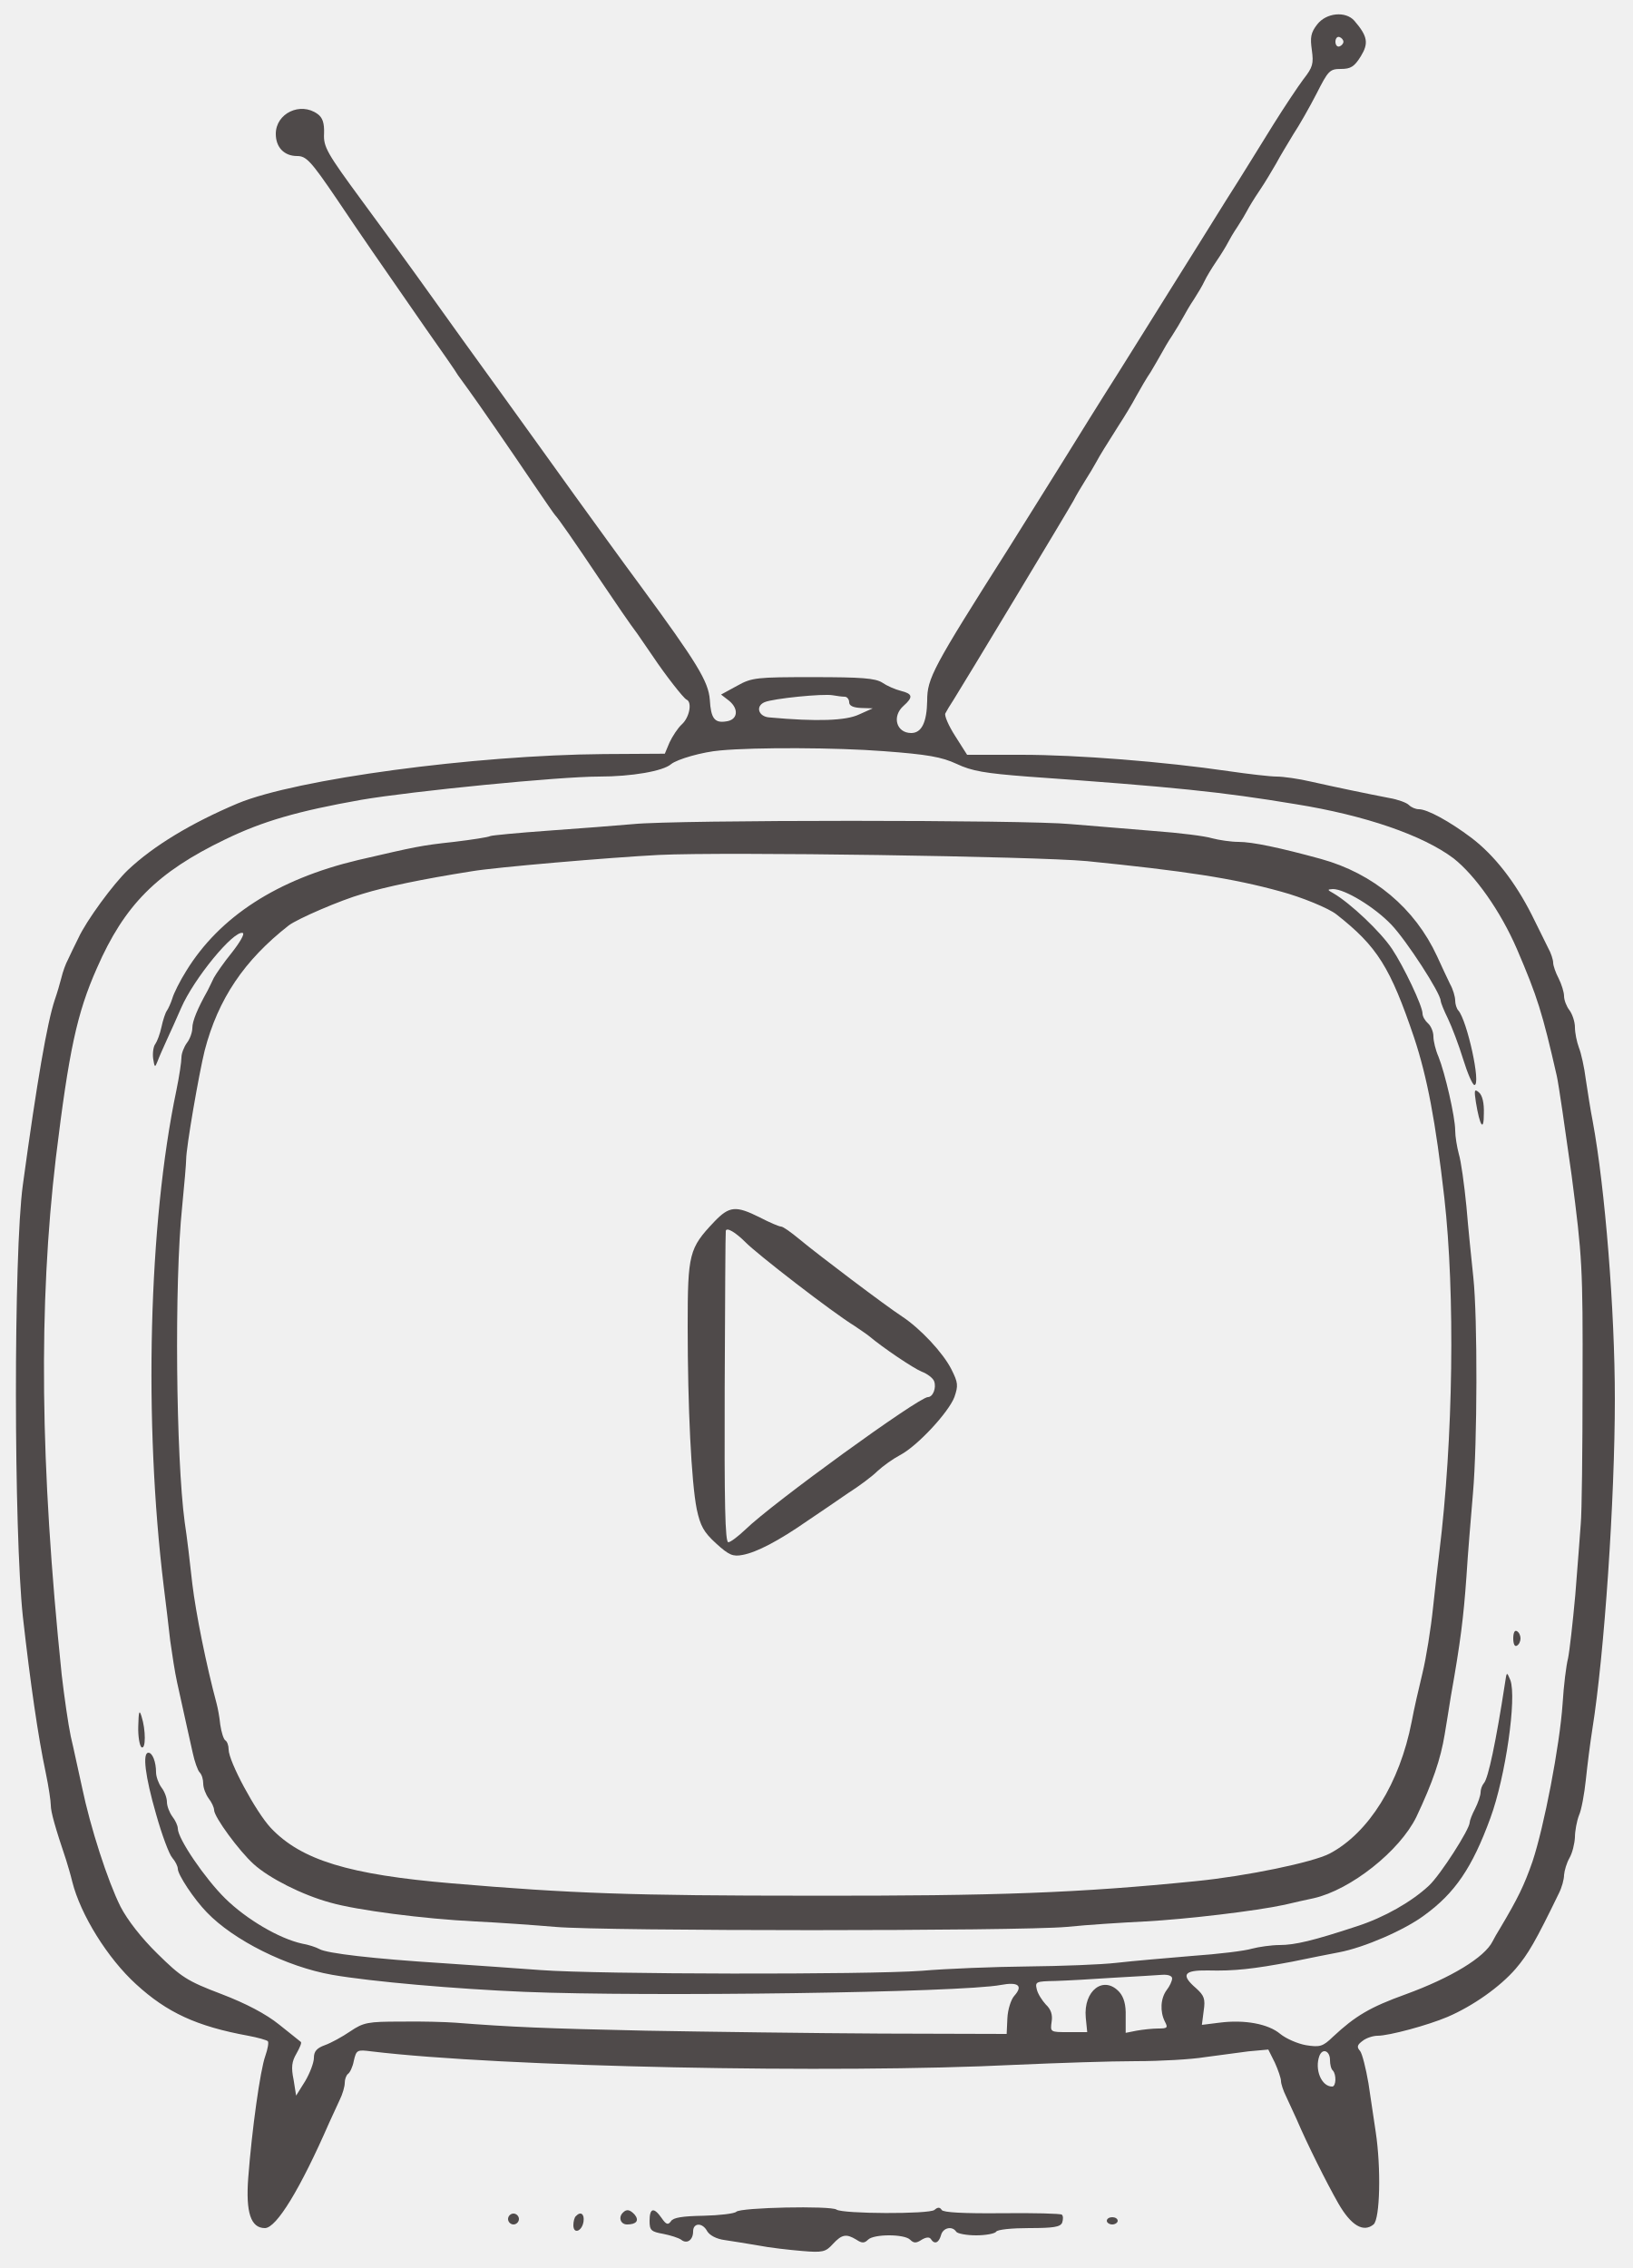
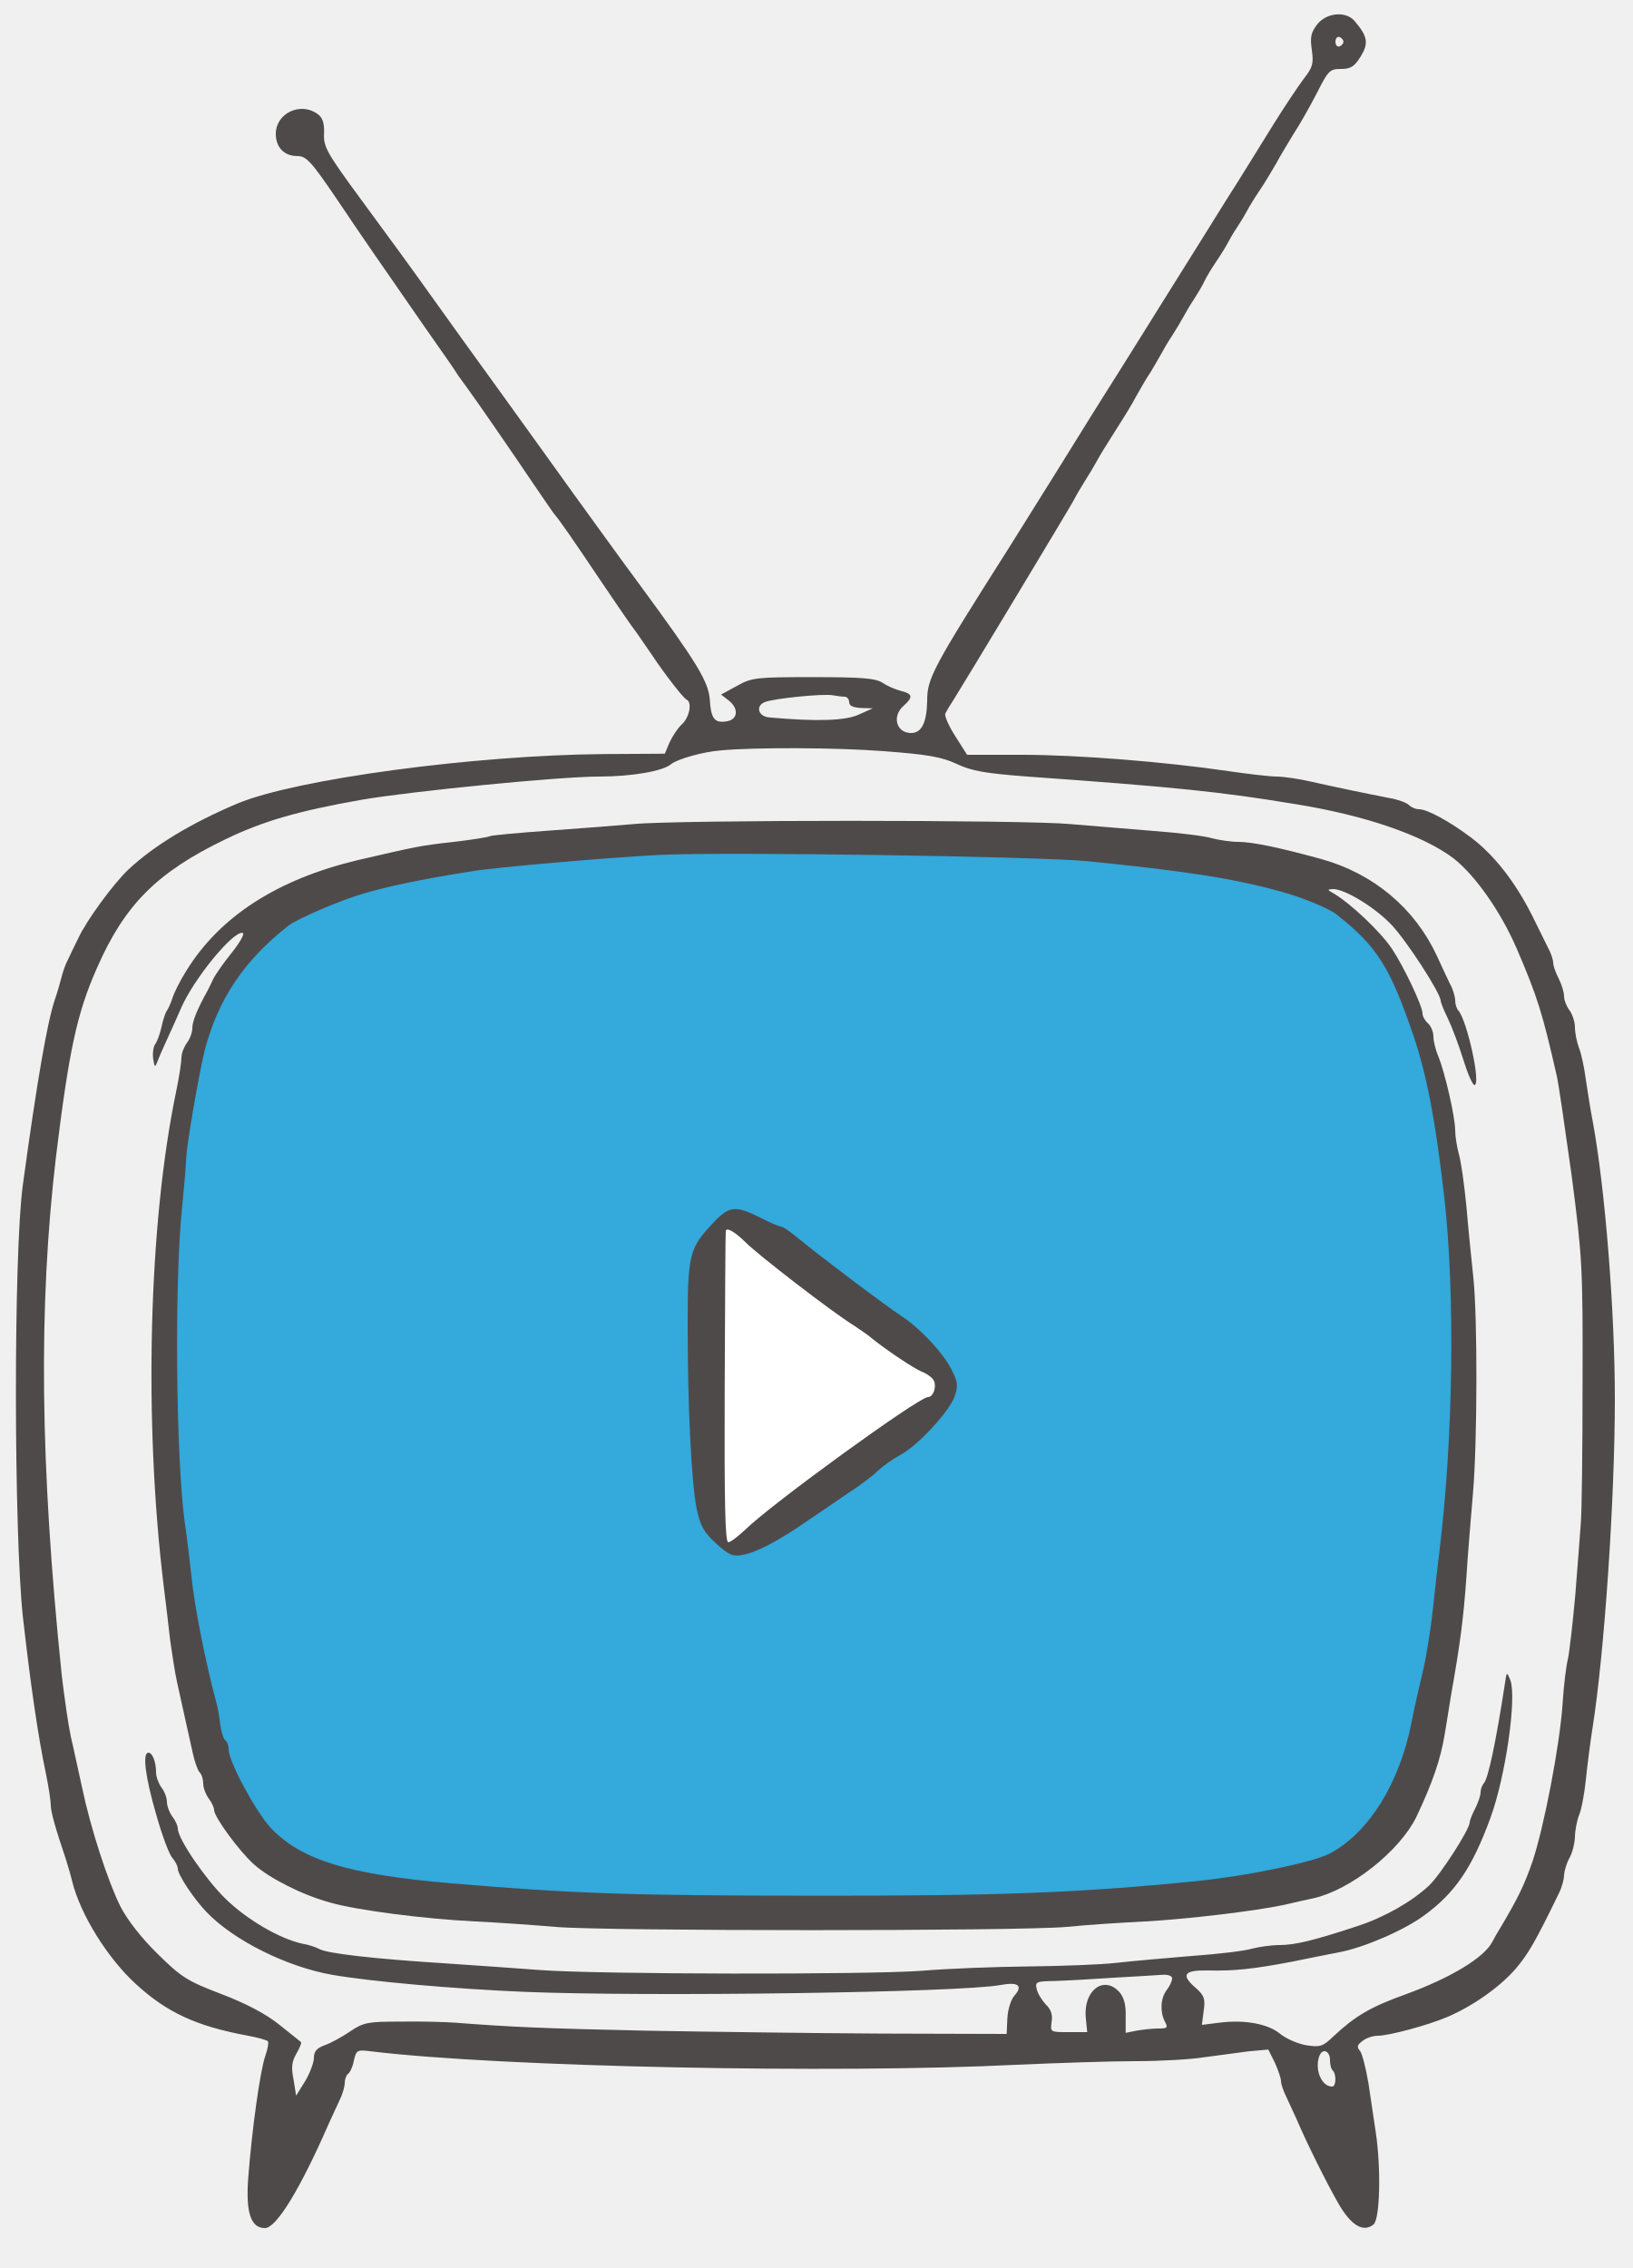
<svg xmlns="http://www.w3.org/2000/svg" width="450" height="625" preserveAspectRatio="xMidYMid meet">
  <g>
-     <g transform="translate(0,900) scale(0.1,-0.1) " fill="#4f4a4a">
-       <path d="m3630,8933c-18,-23 -20,-36 -15,-71c5,-37 3,-47 -23,-80c-15,-20 -53,-77 -83,-125c-30,-48 -88,-143 -131,-210c-42,-67 -108,-174 -148,-237c-39,-63 -107,-171 -150,-240c-44,-69 -111,-177 -150,-240c-39,-63 -107,-171 -150,-240c-210,-331 -225,-359 -225,-421c-1,-59 -15,-89 -44,-89c-41,0 -54,46 -21,75c27,24 25,33 -7,41c-16,4 -39,14 -52,23c-19,12 -57,15 -190,15c-156,0 -169,-1 -210,-24l-44,-24l22,-17c28,-23 24,-53 -8,-57c-32,-5 -42,8 -45,60c-4,50 -34,100 -192,315c-49,66 -129,177 -179,246c-49,69 -142,197 -205,285c-63,87 -151,209 -195,271c-44,62 -128,177 -187,257c-97,132 -107,149 -105,186c1,29 -4,44 -18,54c-47,34 -115,2 -115,-55c0,-37 23,-61 59,-61c25,0 38,-14 108,-117c80,-119 106,-156 246,-358c42,-60 83,-118 89,-129c7,-10 20,-28 29,-40c22,-30 116,-166 180,-261c30,-44 56,-82 59,-85c8,-8 50,-68 125,-180c39,-58 84,-124 101,-146c16,-23 36,-52 44,-64c32,-48 84,-115 92,-118c16,-7 8,-49 -13,-68c-11,-10 -26,-33 -34,-50l-13,-31l-168,-1c-358,-3 -848,-69 -1009,-136c-128,-54 -232,-117 -302,-183c-41,-39 -115,-140 -137,-188c-11,-22 -24,-49 -29,-60c-6,-11 -14,-33 -18,-50c-4,-16 -12,-43 -18,-60c-21,-63 -49,-224 -88,-510c-26,-189 -25,-957 0,-1190c21,-186 42,-331 63,-430c8,-38 14,-79 14,-90c0,-18 12,-61 42,-150c5,-16 13,-43 17,-60c23,-92 98,-212 176,-283c85,-78 167,-116 309,-142c27,-5 51,-12 54,-15c3,-3 0,-21 -7,-41c-14,-39 -37,-204 -47,-336c-7,-95 7,-138 46,-138c32,0 98,109 177,290c9,19 22,48 29,63c8,16 14,37 14,47c0,10 4,21 9,25c5,3 13,19 16,36c7,30 9,31 48,26c356,-43 1276,-62 1777,-37c113,5 261,10 330,10c69,0 154,5 190,11c36,5 90,12 120,16l55,5l18,-36c9,-20 17,-43 17,-51c0,-7 6,-26 14,-42c7,-15 20,-44 29,-63c29,-68 83,-176 115,-232c35,-61 69,-81 97,-58c18,15 21,156 6,255c-5,33 -14,93 -20,134c-7,41 -17,81 -23,89c-10,11 -8,17 7,28c10,8 29,14 41,14c32,0 139,29 193,52c70,30 145,83 188,133c34,40 54,74 119,208c8,16 14,38 14,50c1,12 7,33 15,47c8,14 14,39 15,57c0,17 5,44 11,60c7,15 15,60 19,98c4,39 12,102 18,140c33,206 62,633 62,910c0,244 -27,581 -61,765c-6,30 -14,82 -19,115c-4,33 -13,73 -19,88c-6,16 -11,41 -11,56c0,15 -7,36 -15,47c-8,10 -15,28 -15,39c0,11 -7,33 -15,49c-8,15 -15,35 -15,43c0,8 -6,27 -14,41c-7,15 -28,56 -45,91c-46,91 -103,164 -166,212c-61,46 -122,79 -145,79c-9,0 -21,5 -28,12c-6,6 -30,15 -54,19c-62,12 -144,29 -215,45c-34,8 -77,14 -95,14c-18,0 -78,7 -133,15c-177,26 -416,45 -570,45l-150,0l-33,52c-18,28 -30,56 -27,62c3,6 13,23 23,38c26,41 314,519 330,548c7,14 22,39 32,55c11,17 24,39 30,50c13,24 27,46 63,103c15,23 37,59 48,80c11,20 29,51 40,67c10,17 23,39 29,50c6,11 19,34 30,50c11,17 24,39 30,50c6,11 19,34 30,50c11,17 24,39 29,50c5,11 20,36 33,55c13,19 27,42 31,50c4,8 16,29 27,45c11,17 23,37 27,45c4,8 19,33 34,55c15,22 35,56 46,75c10,19 32,55 47,80c16,24 45,75 64,112c32,63 36,68 67,68c27,0 37,6 55,35c22,36 19,55 -18,98c-24,27 -77,22 -102,-10zm72,-48c0,-5 -5,-11 -11,-13c-6,-2 -11,4 -11,13c0,9 5,15 11,13c6,-2 11,-8 11,-13zm-1374,-1805c6,0 12,-7 12,-15c0,-10 11,-15 33,-16l32,-1l-38,-17c-36,-17 -115,-20 -247,-8c-30,2 -39,31 -13,42c23,10 161,24 188,19c11,-2 26,-4 33,-4zm107,-150c121,-9 160,-16 201,-35c42,-20 79,-26 195,-35c408,-29 534,-42 739,-76c193,-31 351,-86 435,-149c60,-47 130,-146 175,-250c57,-133 70,-175 110,-350c5,-22 23,-146 41,-275c29,-224 31,-250 30,-570c0,-184 -2,-360 -5,-390c-2,-30 -9,-118 -15,-195c-7,-77 -16,-156 -20,-175c-5,-19 -12,-75 -15,-125c-8,-116 -51,-339 -83,-435c-23,-66 -40,-101 -90,-185c-7,-11 -16,-27 -20,-35c-22,-44 -114,-100 -240,-146c-97,-35 -138,-59 -200,-117c-28,-27 -36,-29 -74,-23c-23,4 -55,18 -71,31c-33,28 -99,40 -168,31l-48,-6l5,39c5,33 1,42 -21,62c-43,37 -34,50 32,49c73,-2 126,4 232,24c47,10 105,21 130,26c69,13 180,61 235,102c84,61 132,131 182,268c42,114 73,332 55,380c-10,24 -10,24 -15,-10c-24,-156 -46,-262 -58,-274c-5,-6 -9,-17 -9,-25c0,-9 -7,-29 -15,-45c-8,-15 -15,-33 -15,-38c0,-19 -81,-145 -112,-174c-48,-45 -124,-88 -198,-112c-121,-40 -172,-52 -214,-52c-22,0 -57,-5 -76,-10c-19,-6 -93,-15 -165,-20c-71,-6 -165,-14 -208,-19c-43,-5 -153,-9 -245,-10c-92,-1 -223,-6 -292,-12c-151,-11 -889,-10 -1050,2c-63,5 -185,13 -270,19c-190,12 -320,27 -340,39c-9,5 -30,12 -48,15c-63,14 -153,67 -211,124c-56,55 -131,165 -131,193c0,8 -7,23 -15,33c-8,11 -15,29 -15,40c0,12 -7,30 -15,40c-8,11 -15,30 -15,42c0,29 -10,54 -21,54c-17,0 -9,-65 21,-169c16,-57 36,-111 45,-121c8,-9 15,-23 15,-30c0,-16 44,-83 80,-120c74,-77 220,-150 345,-172c109,-19 340,-39 530,-47c339,-14 1204,-2 1313,19c48,9 62,-2 37,-30c-9,-10 -18,-38 -19,-62l-2,-43l-345,1c-189,1 -481,5 -649,8c-276,6 -372,10 -525,22c-27,2 -95,4 -150,3c-91,0 -103,-2 -140,-27c-22,-15 -53,-32 -70,-38c-22,-8 -30,-17 -30,-35c0,-13 -11,-42 -24,-64l-25,-40l-7,44c-7,34 -5,50 8,72c9,16 15,30 12,32c-2,2 -29,23 -60,48c-36,29 -91,58 -159,84c-95,36 -111,47 -176,111c-44,43 -83,93 -102,130c-35,70 -83,218 -106,329c-10,44 -23,107 -31,140c-7,33 -18,110 -25,170c-60,582 -64,1017 -16,1425c36,295 58,398 113,522c76,174 165,264 354,355c103,50 200,78 375,109c141,24 545,64 655,64c90,0 176,15 198,34c17,14 87,34 136,38c97,9 321,8 450,-2zm795,-3382c0,-7 -7,-22 -15,-32c-17,-23 -19,-59 -5,-87c9,-17 7,-19 -18,-19c-16,0 -43,-3 -60,-6l-30,-6l0,46c1,31 -5,52 -17,66c-43,48 -100,5 -93,-70l4,-40l-52,0c-50,0 -50,0 -46,29c3,19 -2,34 -16,47c-10,11 -22,29 -25,42c-5,21 -2,22 51,23c32,1 104,5 162,9c58,3 117,7 133,8c16,1 27,-3 27,-10zm435,-225c0,-12 3,-25 8,-29c10,-11 9,-44 -2,-44c-30,0 -49,48 -35,85c9,22 29,13 29,-12z" />
-       <path d="m1745,6729c-44,-4 -149,-12 -233,-18c-84,-6 -157,-13 -161,-15c-5,-3 -50,-10 -100,-16c-92,-10 -104,-13 -264,-50c-223,-53 -382,-156 -474,-306c-17,-27 -34,-61 -38,-75c-4,-13 -11,-28 -15,-34c-4,-5 -11,-26 -15,-45c-4,-19 -12,-40 -17,-47c-5,-6 -8,-24 -6,-40c4,-25 5,-26 12,-8c4,11 16,38 26,60c10,22 28,61 39,87c35,81 145,215 170,207c6,-2 -8,-26 -30,-54c-22,-27 -44,-59 -50,-70c-5,-11 -13,-27 -17,-35c-28,-50 -42,-84 -42,-103c0,-12 -7,-31 -15,-41c-8,-11 -15,-29 -15,-40c0,-12 -6,-52 -14,-91c-77,-367 -90,-913 -35,-1365c6,-47 14,-115 18,-151c5,-36 13,-88 19,-115c25,-112 33,-151 43,-194c5,-24 14,-49 19,-54c6,-6 10,-19 10,-31c0,-12 7,-30 15,-41c8,-10 15,-25 15,-32c0,-19 69,-113 109,-149c43,-39 134,-85 211,-106c73,-21 258,-45 400,-52c63,-3 162,-10 220,-15c139,-12 1276,-12 1410,0c58,6 155,12 215,15c114,6 307,29 385,46c25,6 61,14 80,18c102,23 237,130 283,224c45,95 67,160 78,227c4,25 12,72 17,105c27,152 35,218 43,330c4,66 13,170 18,230c12,137 13,482 1,595c-5,47 -14,135 -19,195c-6,61 -15,126 -21,145c-5,19 -10,48 -10,65c0,37 -28,158 -46,203c-8,18 -14,43 -14,56c0,13 -7,29 -15,36c-8,7 -15,19 -15,27c0,21 -52,130 -84,178c-32,48 -115,126 -161,153c-18,10 -18,11 -2,12c33,0 114,-49 161,-98c42,-44 136,-189 136,-210c0,-4 9,-27 20,-49c11,-23 30,-73 42,-112c12,-39 26,-71 31,-71c19,0 -20,177 -44,205c-5,5 -9,18 -9,28c0,10 -6,31 -14,45c-7,15 -24,50 -36,77c-61,132 -175,228 -320,268c-113,31 -189,47 -227,47c-21,0 -54,5 -73,10c-19,6 -91,15 -160,20c-69,6 -172,14 -230,19c-122,12 -1087,12 -1205,0zm1250,-102c268,-27 402,-47 535,-84c56,-15 132,-46 153,-63c112,-88 148,-145 214,-340c36,-109 59,-230 83,-440c30,-265 25,-664 -14,-980c-3,-25 -11,-92 -17,-150c-6,-58 -19,-139 -29,-180c-10,-41 -24,-102 -30,-135c-33,-169 -118,-306 -226,-363c-46,-24 -228,-62 -369,-76c-318,-32 -544,-41 -1065,-40c-486,0 -656,6 -985,34c-284,24 -415,64 -499,153c-41,44 -116,183 -116,216c0,11 -4,22 -9,25c-5,3 -11,23 -14,43c-2,21 -7,47 -10,58c-29,108 -57,248 -67,330c-6,55 -15,132 -21,170c-24,178 -29,660 -7,870c6,61 11,119 11,130c0,33 35,235 51,300c37,142 109,249 232,345c24,18 141,69 204,87c62,19 161,40 300,62c64,11 380,38 515,45c185,9 1039,-4 1180,-17z" />
-       <path d="m1968,5633c-69,-73 -73,-87 -73,-288c0,-222 10,-429 25,-504c10,-46 19,-63 53,-94c36,-33 47,-37 73,-32c39,7 100,39 179,94c33,22 84,57 113,77c30,19 66,46 80,60c15,14 43,34 62,44c48,25 134,118 150,160c11,32 10,40 -8,76c-23,46 -86,113 -136,146c-46,30 -230,169 -283,213c-23,19 -45,35 -51,35c-5,0 -31,11 -58,25c-66,33 -84,32 -126,-12zm86,-56c31,-32 239,-193 301,-231c16,-11 34,-23 40,-28c38,-32 121,-88 145,-98c16,-6 31,-18 34,-26c7,-18 -3,-44 -17,-44c-25,0 -428,-292 -503,-365c-20,-19 -41,-35 -47,-35c-9,0 -11,108 -10,427c1,236 2,429 3,431c2,11 27,-4 54,-31z" />
-       <path d="m4067,5963c11,-67 22,-83 22,-32c1,29 -4,51 -14,59c-12,10 -13,6 -8,-27z" />
-       <path d="m4170,4485c0,-15 4,-24 10,-20c6,3 10,12 10,20c0,8 -4,17 -10,20c-6,4 -10,-5 -10,-20z" />
-       <path d="m381,4243c-1,-28 4,-55 9,-58c12,-7 12,48 0,85c-6,20 -8,14 -9,-27z" />
-       <path d="m2029,2905c-5,-5 -46,-10 -90,-11c-58,-1 -84,-5 -90,-15c-8,-11 -13,-10 -26,9c-21,30 -33,28 -33,-8c0,-26 4,-30 38,-36c20,-4 42,-11 49,-16c16,-13 33,-1 33,23c0,24 26,25 39,0c7,-11 25,-21 48,-24c21,-3 63,-10 93,-15c30,-6 84,-12 119,-15c58,-5 66,-3 86,19c25,27 37,29 65,12c15,-10 22,-10 32,0c16,16 100,16 116,0c10,-10 17,-10 32,0c12,7 21,8 25,2c10,-16 22,-11 28,10c5,21 31,27 42,10c3,-5 28,-10 55,-10c27,0 52,5 55,10c3,6 44,10 91,10c67,0 86,3 91,15c3,9 3,19 -1,22c-3,3 -77,5 -165,4c-106,-1 -162,2 -166,9c-5,8 -11,8 -20,0c-15,-12 -253,-11 -270,1c-16,11 -264,6 -276,-6z" />
-       <path d="m1717,2903c-14,-13 -7,-33 11,-33c26,0 34,11 21,27c-13,14 -22,16 -32,6z" />
-       <path d="m1400,2885c0,-8 7,-15 15,-15c8,0 15,7 15,15c0,8 -7,15 -15,15c-8,0 -15,-7 -15,-15z" />
-       <path d="m1587,2893c-4,-3 -7,-15 -7,-25c0,-26 24,-17 28,10c3,21 -8,29 -21,15z" />
-       <path d="m3050,2880c0,-5 7,-10 15,-10c8,0 15,5 15,10c0,6 -7,10 -15,10c-8,0 -15,-4 -15,-10z" />
+     <path d="m73,254l-14,22l-8,28l-5,53l3,63l10,61l19,34l22,7l189,5l69,-9l28,-21l16,-72l0,-82l-8,-55l-17,-32l-21,-13l-65,-12l-145,2l-56,11l-17,10z" stroke-linecap="null" stroke-linejoin="null" stroke-width="3" fill="#33a9dc" />
+     <path d="m196.25,343.5l1.5,74.75l2,7.75l4.75,1l55.75,-42.75l0,-5.5l-59.25,-43l-4.75,7.75z" stroke-linecap="null" stroke-linejoin="null" stroke-width="3" fill="#ffffff" />
+     <g>
+       <g fill="#4f4a4a" transform="translate(0,900) scale(0.1,-0.1) ">
+         <path d="m3630,8933c-18,-23 -20,-36 -15,-71c5,-37 3,-47 -23,-80c-15,-20 -53,-77 -83,-125c-30,-48 -88,-143 -131,-210c-42,-67 -108,-174 -148,-237c-39,-63 -107,-171 -150,-240c-44,-69 -111,-177 -150,-240c-39,-63 -107,-171 -150,-240c-210,-331 -225,-359 -225,-421c-1,-59 -15,-89 -44,-89c-41,0 -54,46 -21,75c27,24 25,33 -7,41c-16,4 -39,14 -52,23c-19,12 -57,15 -190,15c-156,0 -169,-1 -210,-24l-44,-24l22,-17c28,-23 24,-53 -8,-57c-32,-5 -42,8 -45,60c-4,50 -34,100 -192,315c-49,66 -129,177 -179,246c-49,69 -142,197 -205,285c-63,87 -151,209 -195,271c-44,62 -128,177 -187,257c-97,132 -107,149 -105,186c1,29 -4,44 -18,54c-47,34 -115,2 -115,-55c0,-37 23,-61 59,-61c25,0 38,-14 108,-117c80,-119 106,-156 246,-358c42,-60 83,-118 89,-129c7,-10 20,-28 29,-40c22,-30 116,-166 180,-261c30,-44 56,-82 59,-85c8,-8 50,-68 125,-180c39,-58 84,-124 101,-146c16,-23 36,-52 44,-64c32,-48 84,-115 92,-118c16,-7 8,-49 -13,-68c-11,-10 -26,-33 -34,-50l-13,-31l-168,-1c-358,-3 -848,-69 -1009,-136c-128,-54 -232,-117 -302,-183c-41,-39 -115,-140 -137,-188c-11,-22 -24,-49 -29,-60c-6,-11 -14,-33 -18,-50c-4,-16 -12,-43 -18,-60c-21,-63 -49,-224 -88,-510c-26,-189 -25,-957 0,-1190c21,-186 42,-331 63,-430c8,-38 14,-79 14,-90c0,-18 12,-61 42,-150c5,-16 13,-43 17,-60c23,-92 98,-212 176,-283c85,-78 167,-116 309,-142c27,-5 51,-12 54,-15c3,-3 0,-21 -7,-41c-14,-39 -37,-204 -47,-336c-7,-95 7,-138 46,-138c32,0 98,109 177,290c9,19 22,48 29,63c8,16 14,37 14,47c0,10 4,21 9,25c5,3 13,19 16,36c7,30 9,31 48,26c356,-43 1276,-62 1777,-37c113,5 261,10 330,10c69,0 154,5 190,11c36,5 90,12 120,16l55,5l18,-36c9,-20 17,-43 17,-51c0,-7 6,-26 14,-42c7,-15 20,-44 29,-63c29,-68 83,-176 115,-232c35,-61 69,-81 97,-58c18,15 21,156 6,255c-5,33 -14,93 -20,134c-7,41 -17,81 -23,89c-10,11 -8,17 7,28c10,8 29,14 41,14c32,0 139,29 193,52c70,30 145,83 188,133c34,40 54,74 119,208c8,16 14,38 14,50c1,12 7,33 15,47c8,14 14,39 15,57c0,17 5,44 11,60c7,15 15,60 19,98c4,39 12,102 18,140c33,206 62,633 62,910c0,244 -27,581 -61,765c-6,30 -14,82 -19,115c-4,33 -13,73 -19,88c-6,16 -11,41 -11,56c0,15 -7,36 -15,47c-8,10 -15,28 -15,39c0,11 -7,33 -15,49c-8,15 -15,35 -15,43c0,8 -6,27 -14,41c-7,15 -28,56 -45,91c-46,91 -103,164 -166,212c-61,46 -122,79 -145,79c-9,0 -21,5 -28,12c-6,6 -30,15 -54,19c-62,12 -144,29 -215,45c-34,8 -77,14 -95,14c-18,0 -78,7 -133,15c-177,26 -416,45 -570,45l-150,0l-33,52c-18,28 -30,56 -27,62c3,6 13,23 23,38c26,41 314,519 330,548c7,14 22,39 32,55c11,17 24,39 30,50c13,24 27,46 63,103c15,23 37,59 48,80c11,20 29,51 40,67c10,17 23,39 29,50c6,11 19,34 30,50c11,17 24,39 30,50c6,11 19,34 30,50c11,17 24,39 29,50c5,11 20,36 33,55c13,19 27,42 31,50c4,8 16,29 27,45c11,17 23,37 27,45c4,8 19,33 34,55c15,22 35,56 46,75c10,19 32,55 47,80c16,24 45,75 64,112c32,63 36,68 67,68c27,0 37,6 55,35c22,36 19,55 -18,98c-24,27 -77,22 -102,-10zm72,-48c0,-5 -5,-11 -11,-13c-6,-2 -11,4 -11,13c0,9 5,15 11,13c6,-2 11,-8 11,-13zm-1374,-1805c6,0 12,-7 12,-15c0,-10 11,-15 33,-16l32,-1l-38,-17c-36,-17 -115,-20 -247,-8c-30,2 -39,31 -13,42c23,10 161,24 188,19c11,-2 26,-4 33,-4zm107,-150c121,-9 160,-16 201,-35c42,-20 79,-26 195,-35c408,-29 534,-42 739,-76c193,-31 351,-86 435,-149c60,-47 130,-146 175,-250c57,-133 70,-175 110,-350c5,-22 23,-146 41,-275c29,-224 31,-250 30,-570c0,-184 -2,-360 -5,-390c-2,-30 -9,-118 -15,-195c-7,-77 -16,-156 -20,-175c-5,-19 -12,-75 -15,-125c-8,-116 -51,-339 -83,-435c-23,-66 -40,-101 -90,-185c-7,-11 -16,-27 -20,-35c-22,-44 -114,-100 -240,-146c-97,-35 -138,-59 -200,-117c-28,-27 -36,-29 -74,-23c-23,4 -55,18 -71,31c-33,28 -99,40 -168,31l-48,-6l5,39c5,33 1,42 -21,62c-43,37 -34,50 32,49c73,-2 126,4 232,24c47,10 105,21 130,26c69,13 180,61 235,102c84,61 132,131 182,268c42,114 73,332 55,380c-10,24 -10,24 -15,-10c-24,-156 -46,-262 -58,-274c-5,-6 -9,-17 -9,-25c0,-9 -7,-29 -15,-45c-8,-15 -15,-33 -15,-38c0,-19 -81,-145 -112,-174c-48,-45 -124,-88 -198,-112c-121,-40 -172,-52 -214,-52c-22,0 -57,-5 -76,-10c-19,-6 -93,-15 -165,-20c-71,-6 -165,-14 -208,-19c-43,-5 -153,-9 -245,-10c-92,-1 -223,-6 -292,-12c-151,-11 -889,-10 -1050,2c-63,5 -185,13 -270,19c-190,12 -320,27 -340,39c-9,5 -30,12 -48,15c-63,14 -153,67 -211,124c-56,55 -131,165 -131,193c0,8 -7,23 -15,33c-8,11 -15,29 -15,40c0,12 -7,30 -15,40c-8,11 -15,30 -15,42c0,29 -10,54 -21,54c-17,0 -9,-65 21,-169c16,-57 36,-111 45,-121c8,-9 15,-23 15,-30c0,-16 44,-83 80,-120c74,-77 220,-150 345,-172c109,-19 340,-39 530,-47c339,-14 1204,-2 1313,19c48,9 62,-2 37,-30c-9,-10 -18,-38 -19,-62l-2,-43l-345,1c-189,1 -481,5 -649,8c-276,6 -372,10 -525,22c-27,2 -95,4 -150,3c-91,0 -103,-2 -140,-27c-22,-15 -53,-32 -70,-38c-22,-8 -30,-17 -30,-35c0,-13 -11,-42 -24,-64l-25,-40l-7,44c-7,34 -5,50 8,72c9,16 15,30 12,32c-2,2 -29,23 -60,48c-36,29 -91,58 -159,84c-95,36 -111,47 -176,111c-44,43 -83,93 -102,130c-35,70 -83,218 -106,329c-10,44 -23,107 -31,140c-7,33 -18,110 -25,170c-60,582 -64,1017 -16,1425c36,295 58,398 113,522c76,174 165,264 354,355c103,50 200,78 375,109c141,24 545,64 655,64c90,0 176,15 198,34c17,14 87,34 136,38c97,9 321,8 450,-2zm795,-3382c0,-7 -7,-22 -15,-32c-17,-23 -19,-59 -5,-87c9,-17 7,-19 -18,-19c-16,0 -43,-3 -60,-6l-30,-6l0,46c1,31 -5,52 -17,66c-43,48 -100,5 -93,-70l4,-40l-52,0c-50,0 -50,0 -46,29c3,19 -2,34 -16,47c-10,11 -22,29 -25,42c-5,21 -2,22 51,23c32,1 104,5 162,9c58,3 117,7 133,8c16,1 27,-3 27,-10zm435,-225c0,-12 3,-25 8,-29c10,-11 9,-44 -2,-44c-30,0 -49,48 -35,85c9,22 29,13 29,-12z" />
+         <path d="m1745,6729c-44,-4 -149,-12 -233,-18c-84,-6 -157,-13 -161,-15c-5,-3 -50,-10 -100,-16c-92,-10 -104,-13 -264,-50c-223,-53 -382,-156 -474,-306c-17,-27 -34,-61 -38,-75c-4,-13 -11,-28 -15,-34c-4,-5 -11,-26 -15,-45c-4,-19 -12,-40 -17,-47c-5,-6 -8,-24 -6,-40c4,-25 5,-26 12,-8c4,11 16,38 26,60c10,22 28,61 39,87c35,81 145,215 170,207c6,-2 -8,-26 -30,-54c-22,-27 -44,-59 -50,-70c-5,-11 -13,-27 -17,-35c-28,-50 -42,-84 -42,-103c0,-12 -7,-31 -15,-41c-8,-11 -15,-29 -15,-40c0,-12 -6,-52 -14,-91c-77,-367 -90,-913 -35,-1365c6,-47 14,-115 18,-151c5,-36 13,-88 19,-115c25,-112 33,-151 43,-194c5,-24 14,-49 19,-54c6,-6 10,-19 10,-31c0,-12 7,-30 15,-41c8,-10 15,-25 15,-32c0,-19 69,-113 109,-149c43,-39 134,-85 211,-106c73,-21 258,-45 400,-52c63,-3 162,-10 220,-15c139,-12 1276,-12 1410,0c58,6 155,12 215,15c114,6 307,29 385,46c25,6 61,14 80,18c102,23 237,130 283,224c45,95 67,160 78,227c4,25 12,72 17,105c27,152 35,218 43,330c4,66 13,170 18,230c12,137 13,482 1,595c-5,47 -14,135 -19,195c-6,61 -15,126 -21,145c-5,19 -10,48 -10,65c0,37 -28,158 -46,203c-8,18 -14,43 -14,56c0,13 -7,29 -15,36c-8,7 -15,19 -15,27c0,21 -52,130 -84,178c-32,48 -115,126 -161,153c-18,10 -18,11 -2,12c33,0 114,-49 161,-98c42,-44 136,-189 136,-210c0,-4 9,-27 20,-49c11,-23 30,-73 42,-112c12,-39 26,-71 31,-71c19,0 -20,177 -44,205c-5,5 -9,18 -9,28c0,10 -6,31 -14,45c-7,15 -24,50 -36,77c-61,132 -175,228 -320,268c-113,31 -189,47 -227,47c-21,0 -54,5 -73,10c-19,6 -91,15 -160,20c-69,6 -172,14 -230,19c-122,12 -1087,12 -1205,0zm1250,-102c268,-27 402,-47 535,-84c56,-15 132,-46 153,-63c112,-88 148,-145 214,-340c36,-109 59,-230 83,-440c30,-265 25,-664 -14,-980c-3,-25 -11,-92 -17,-150c-6,-58 -19,-139 -29,-180c-10,-41 -24,-102 -30,-135c-33,-169 -118,-306 -226,-363c-46,-24 -228,-62 -369,-76c-318,-32 -544,-41 -1065,-40c-486,0 -656,6 -985,34c-284,24 -415,64 -499,153c-41,44 -116,183 -116,216c0,11 -4,22 -9,25c-5,3 -11,23 -14,43c-2,21 -7,47 -10,58c-29,108 -57,248 -67,330c-6,55 -15,132 -21,170c-24,178 -29,660 -7,870c6,61 11,119 11,130c0,33 35,235 51,300c37,142 109,249 232,345c24,18 141,69 204,87c62,19 161,40 300,62c64,11 380,38 515,45c185,9 1039,-4 1180,-17z" />
+         <path d="m1968,5633c-69,-73 -73,-87 -73,-288c0,-222 10,-429 25,-504c10,-46 19,-63 53,-94c36,-33 47,-37 73,-32c39,7 100,39 179,94c33,22 84,57 113,77c30,19 66,46 80,60c15,14 43,34 62,44c48,25 134,118 150,160c11,32 10,40 -8,76c-23,46 -86,113 -136,146c-46,30 -230,169 -283,213c-23,19 -45,35 -51,35c-5,0 -31,11 -58,25c-66,33 -84,32 -126,-12zm86,-56c31,-32 239,-193 301,-231c16,-11 34,-23 40,-28c38,-32 121,-88 145,-98c16,-6 31,-18 34,-26c7,-18 -3,-44 -17,-44c-25,0 -428,-292 -503,-365c-20,-19 -41,-35 -47,-35c-9,0 -11,108 -10,427c1,236 2,429 3,431c2,11 27,-4 54,-31z" />
+       </g>
    </g>
  </g>
</svg>
